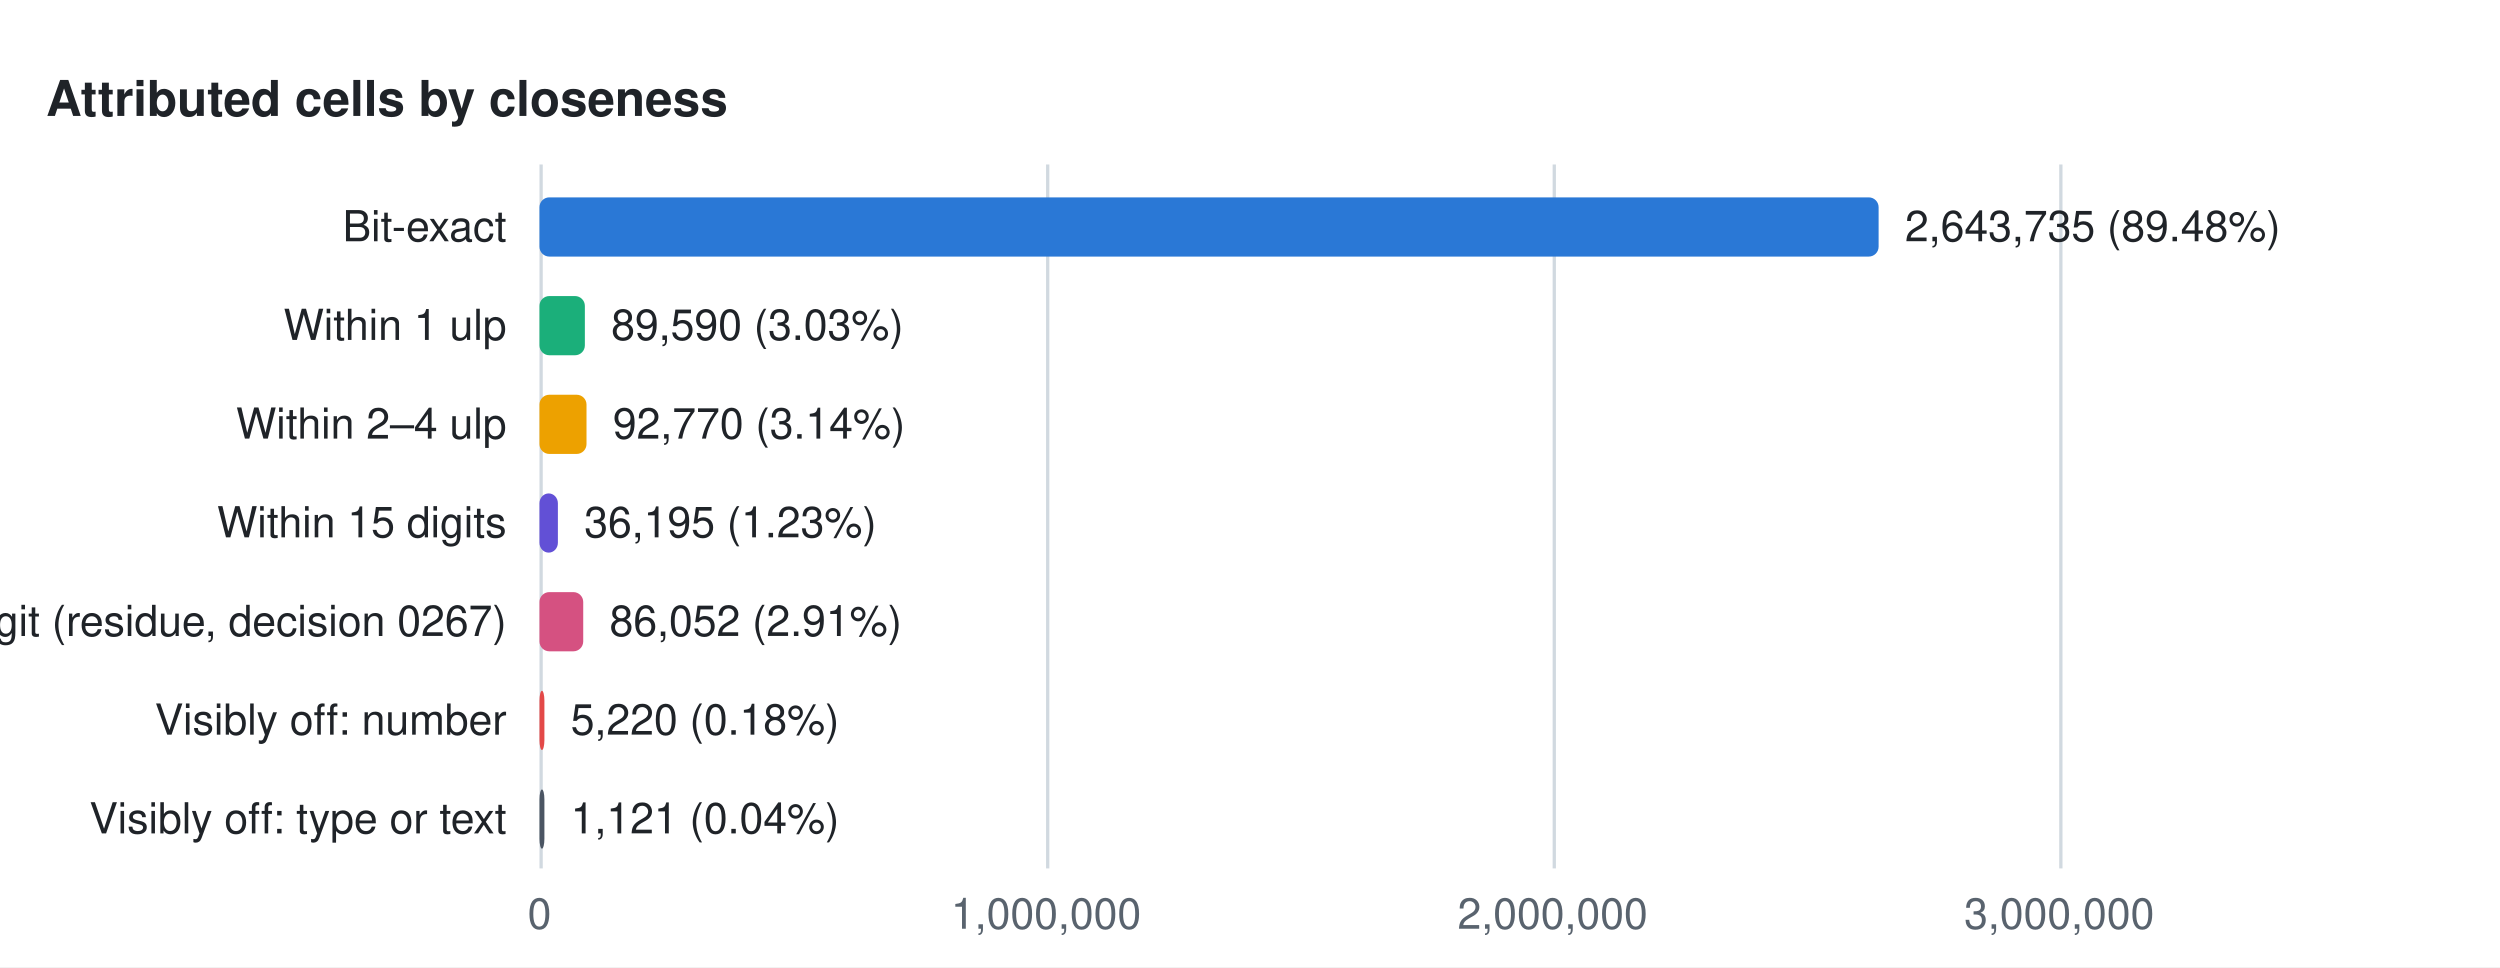
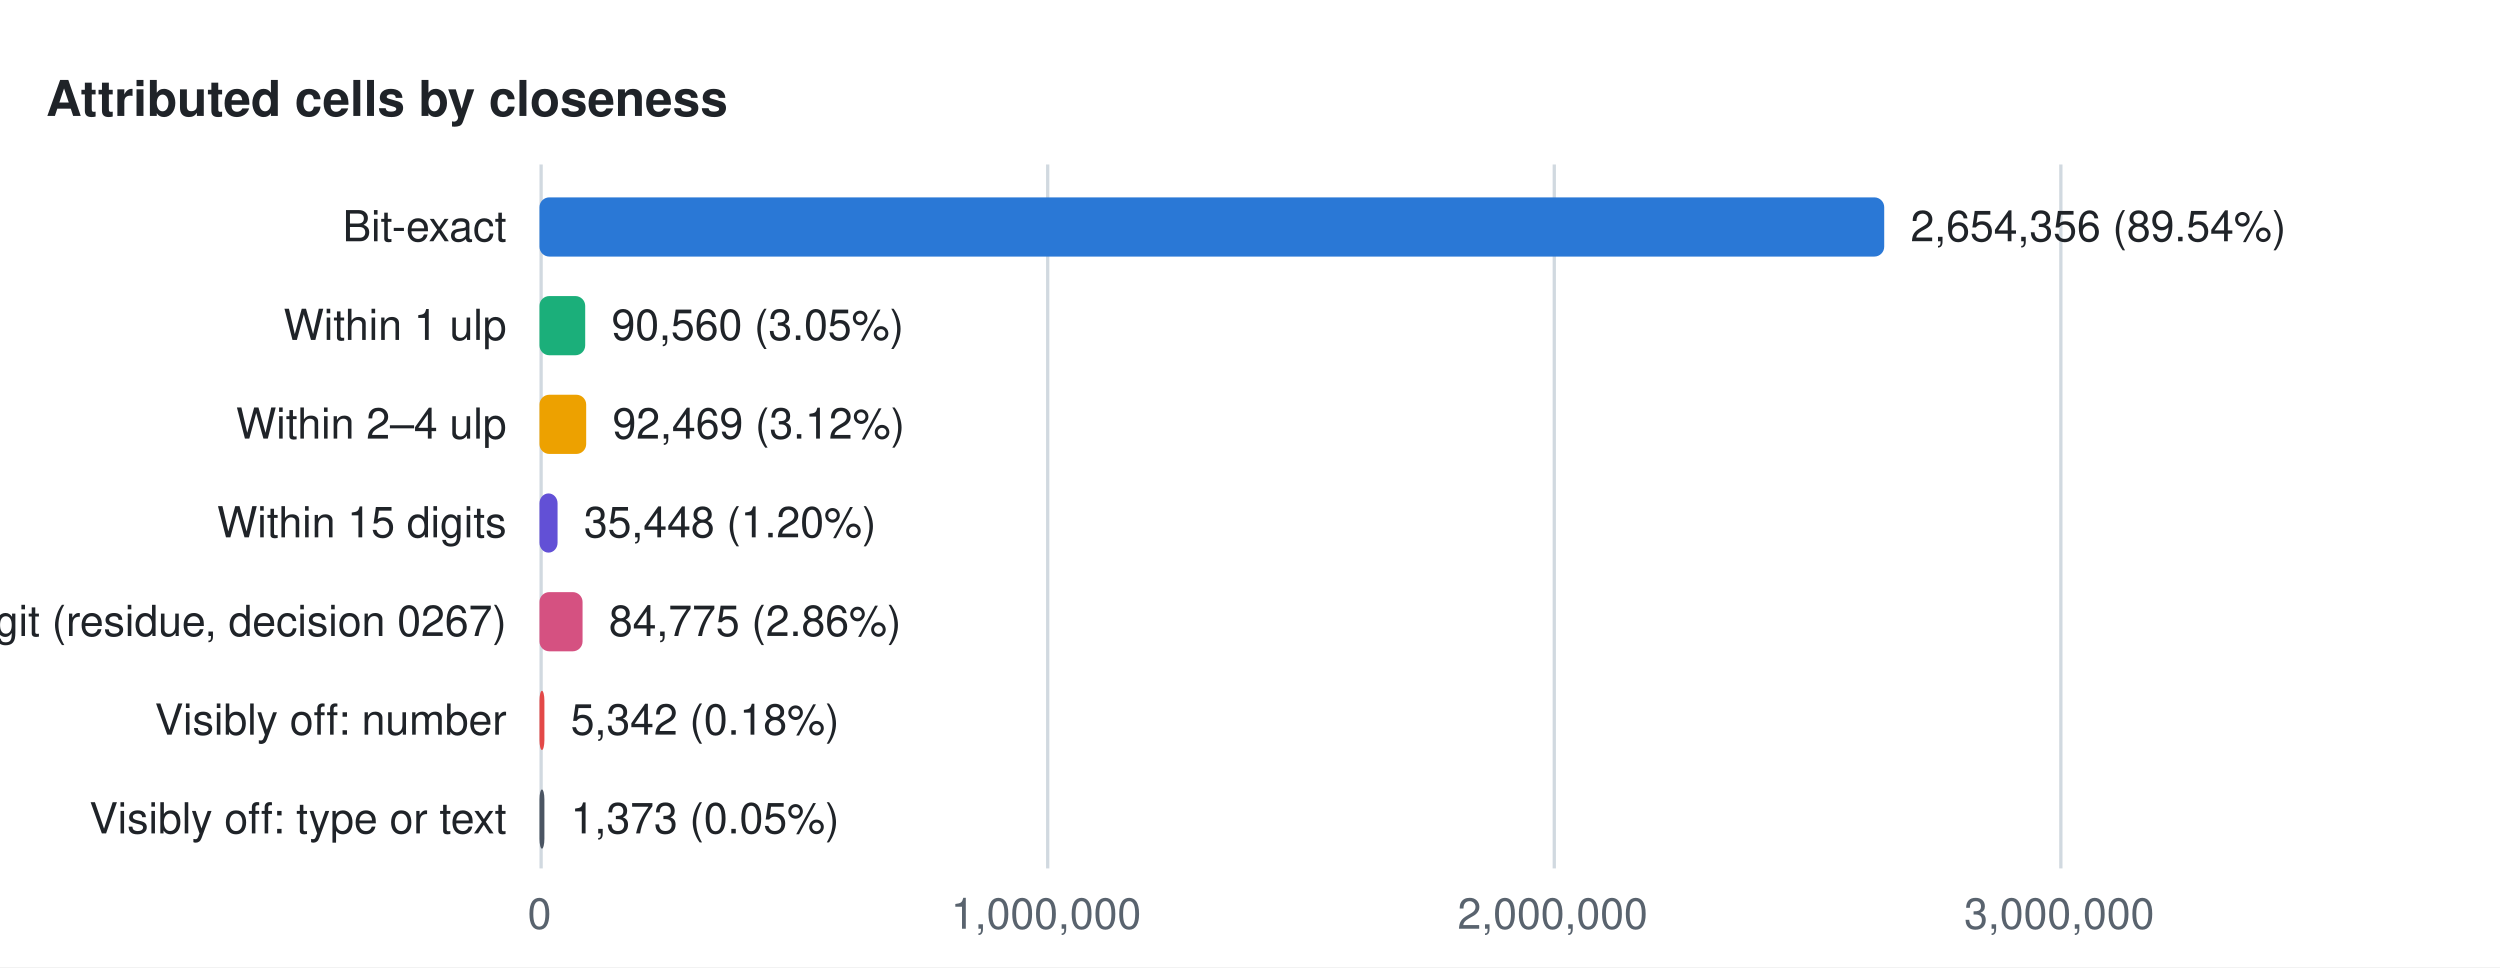
<svg xmlns="http://www.w3.org/2000/svg" width="760" height="294" viewBox="0 0 760 294" role="img" aria-labelledby="t d">
  <style>text{font-family:system-ui,-apple-system,'Segoe UI',Helvetica,Arial,sans-serif;font-size:13px}.title{font-size:15px;font-weight:600}.num{font-variant-numeric:tabular-nums}.bg{fill:#ffffff}.ink{fill:#1f2328}.muted{fill:#59636e}.grid{fill:#d1d9e0}.b-pass{fill:#2a78d6}.b-ulp1{fill:#1baf7a}.b-ulp4{fill:#eda100}.b-digits15{fill:#6250d6}.b-residue13{fill:#d55181}.b-visible_numeric{fill:#e34948}.b-visible_other{fill:#4b5563}.in-pass{fill:#000000}.in-ulp1{fill:#000000}.in-ulp4{fill:#000000}.in-digits15{fill:#ffffff}.in-residue13{fill:#000000}.in-visible_numeric{fill:#000000}.in-visible_other{fill:#ffffff}@media (prefers-color-scheme: dark){.bg{fill:#0d1117}.ink{fill:#f0f6fc}.muted{fill:#9198a1}.grid{fill:#3d444d}.b-pass{fill:#3987e5}.b-ulp1{fill:#199e70}.b-ulp4{fill:#c98500}.b-digits15{fill:#9085e9}.b-residue13{fill:#d55181}.b-visible_numeric{fill:#e66767}.b-visible_other{fill:#9ca3af}.in-pass{fill:#000000}.in-ulp1{fill:#000000}.in-ulp4{fill:#000000}.in-digits15{fill:#000000}.in-residue13{fill:#000000}.in-visible_numeric{fill:#000000}.in-visible_other{fill:#000000}}</style>
  <rect class="bg" fill="#ffffff" x="0" y="0" width="760" height="294" />
  <g transform="translate(14,14)">
    <text x="0.0" y="16.0" class="ink title" fill="#1f2328" text-anchor="start" dominant-baseline="middle">Attributed cells by closeness</text>
    <rect class="grid" fill="#d1d9e0" x="150.0" y="36" width="1" height="214" />
    <text x="150.0" y="264.0" class="muted num" fill="#59636e" text-anchor="middle" dominant-baseline="middle">0</text>
    <rect class="grid" fill="#d1d9e0" x="304.0" y="36" width="1" height="214" />
    <text x="304.0" y="264.0" class="muted num" fill="#59636e" text-anchor="middle" dominant-baseline="middle">1,000,000</text>
    <rect class="grid" fill="#d1d9e0" x="458.0" y="36" width="1" height="214" />
    <text x="458.0" y="264.0" class="muted num" fill="#59636e" text-anchor="middle" dominant-baseline="middle">2,000,000</text>
    <rect class="grid" fill="#d1d9e0" x="612.0" y="36" width="1" height="214" />
    <text x="612.0" y="264.0" class="muted num" fill="#59636e" text-anchor="middle" dominant-baseline="middle">3,000,000</text>
    <text x="140.0" y="55.0" class="ink" fill="#1f2328" text-anchor="end" dominant-baseline="middle">Bit-exact</text>
-     <rect class="b-pass" fill="#2a78d6" x="150.0" y="46.0" width="407.1" height="18" rx="3" />
-     <text x="565.1" y="55.0" class="ink num" fill="#1f2328" text-anchor="start" dominant-baseline="middle">2,643,735 (89.48%)</text>
+     <rect class="b-pass" fill="#2a78d6" x="150.0" y="46.0" width="408.8" height="18" rx="3" />
+     <text x="566.8" y="55.0" class="ink num" fill="#1f2328" text-anchor="start" dominant-baseline="middle">2,654,356 (89.54%)</text>
    <text x="140.0" y="85.0" class="ink" fill="#1f2328" text-anchor="end" dominant-baseline="middle">Within 1 ulp</text>
-     <rect class="b-ulp1" fill="#1baf7a" x="150.0" y="76.0" width="13.8" height="18" rx="3" />
-     <text x="171.8" y="85.0" class="ink num" fill="#1f2328" text-anchor="start" dominant-baseline="middle">89,590 (3.03%)</text>
+     <rect class="b-ulp1" fill="#1baf7a" x="150.0" y="76.0" width="13.9" height="18" rx="3" />
+     <text x="171.9" y="85.0" class="ink num" fill="#1f2328" text-anchor="start" dominant-baseline="middle">90,560 (3.05%)</text>
    <text x="140.0" y="115.0" class="ink" fill="#1f2328" text-anchor="end" dominant-baseline="middle">Within 2–4 ulp</text>
-     <rect class="b-ulp4" fill="#eda100" x="150.0" y="106.0" width="14.3" height="18" rx="3" />
-     <text x="172.3" y="115.0" class="ink num" fill="#1f2328" text-anchor="start" dominant-baseline="middle">92,770 (3.14%)</text>
+     <rect class="b-ulp4" fill="#eda100" x="150.0" y="106.0" width="14.2" height="18" rx="3" />
+     <text x="172.2" y="115.0" class="ink num" fill="#1f2328" text-anchor="start" dominant-baseline="middle">92,469 (3.12%)</text>
    <text x="140.0" y="145.0" class="ink" fill="#1f2328" text-anchor="end" dominant-baseline="middle">Within 15 digits</text>
-     <rect class="b-digits15" fill="#6250d6" x="150.0" y="136.0" width="5.6" height="18" rx="3" />
-     <text x="163.6" y="145.0" class="ink num" fill="#1f2328" text-anchor="start" dominant-baseline="middle">36,195 (1.23%)</text>
+     <rect class="b-digits15" fill="#6250d6" x="150.0" y="136.0" width="5.5" height="18" rx="3" />
+     <text x="163.5" y="145.0" class="ink num" fill="#1f2328" text-anchor="start" dominant-baseline="middle">35,448 (1.20%)</text>
    <text x="140.0" y="175.0" class="ink" fill="#1f2328" text-anchor="end" dominant-baseline="middle">Beta family, 14th or 15th digit (residue, decision 0267)</text>
-     <rect class="b-residue13" fill="#d55181" x="150.0" y="166.0" width="13.3" height="18" rx="3" />
-     <text x="171.3" y="175.0" class="ink num" fill="#1f2328" text-anchor="start" dominant-baseline="middle">86,052 (2.91%)</text>
+     <rect class="b-residue13" fill="#d55181" x="150.0" y="166.0" width="13.1" height="18" rx="3" />
+     <text x="171.1" y="175.0" class="ink num" fill="#1f2328" text-anchor="start" dominant-baseline="middle">84,775 (2.86%)</text>
    <text x="140.0" y="205.0" class="ink" fill="#1f2328" text-anchor="end" dominant-baseline="middle">Visibly off: number</text>
    <rect class="b-visible_numeric" fill="#e34948" x="150.0" y="196.0" width="1.5" height="18" rx="3" />
-     <text x="159.5" y="205.0" class="ink num" fill="#1f2328" text-anchor="start" dominant-baseline="middle">5,220 (0.18%)</text>
+     <text x="159.5" y="205.0" class="ink num" fill="#1f2328" text-anchor="start" dominant-baseline="middle">5,342 (0.18%)</text>
    <text x="140.0" y="235.0" class="ink" fill="#1f2328" text-anchor="end" dominant-baseline="middle">Visibly off: type or text</text>
    <rect class="b-visible_other" fill="#4b5563" x="150.0" y="226.0" width="1.5" height="18" rx="3" />
-     <text x="159.5" y="235.0" class="ink num" fill="#1f2328" text-anchor="start" dominant-baseline="middle">1,121 (0.04%)</text>
+     <text x="159.5" y="235.0" class="ink num" fill="#1f2328" text-anchor="start" dominant-baseline="middle">1,373 (0.05%)</text>
  </g>
</svg>
